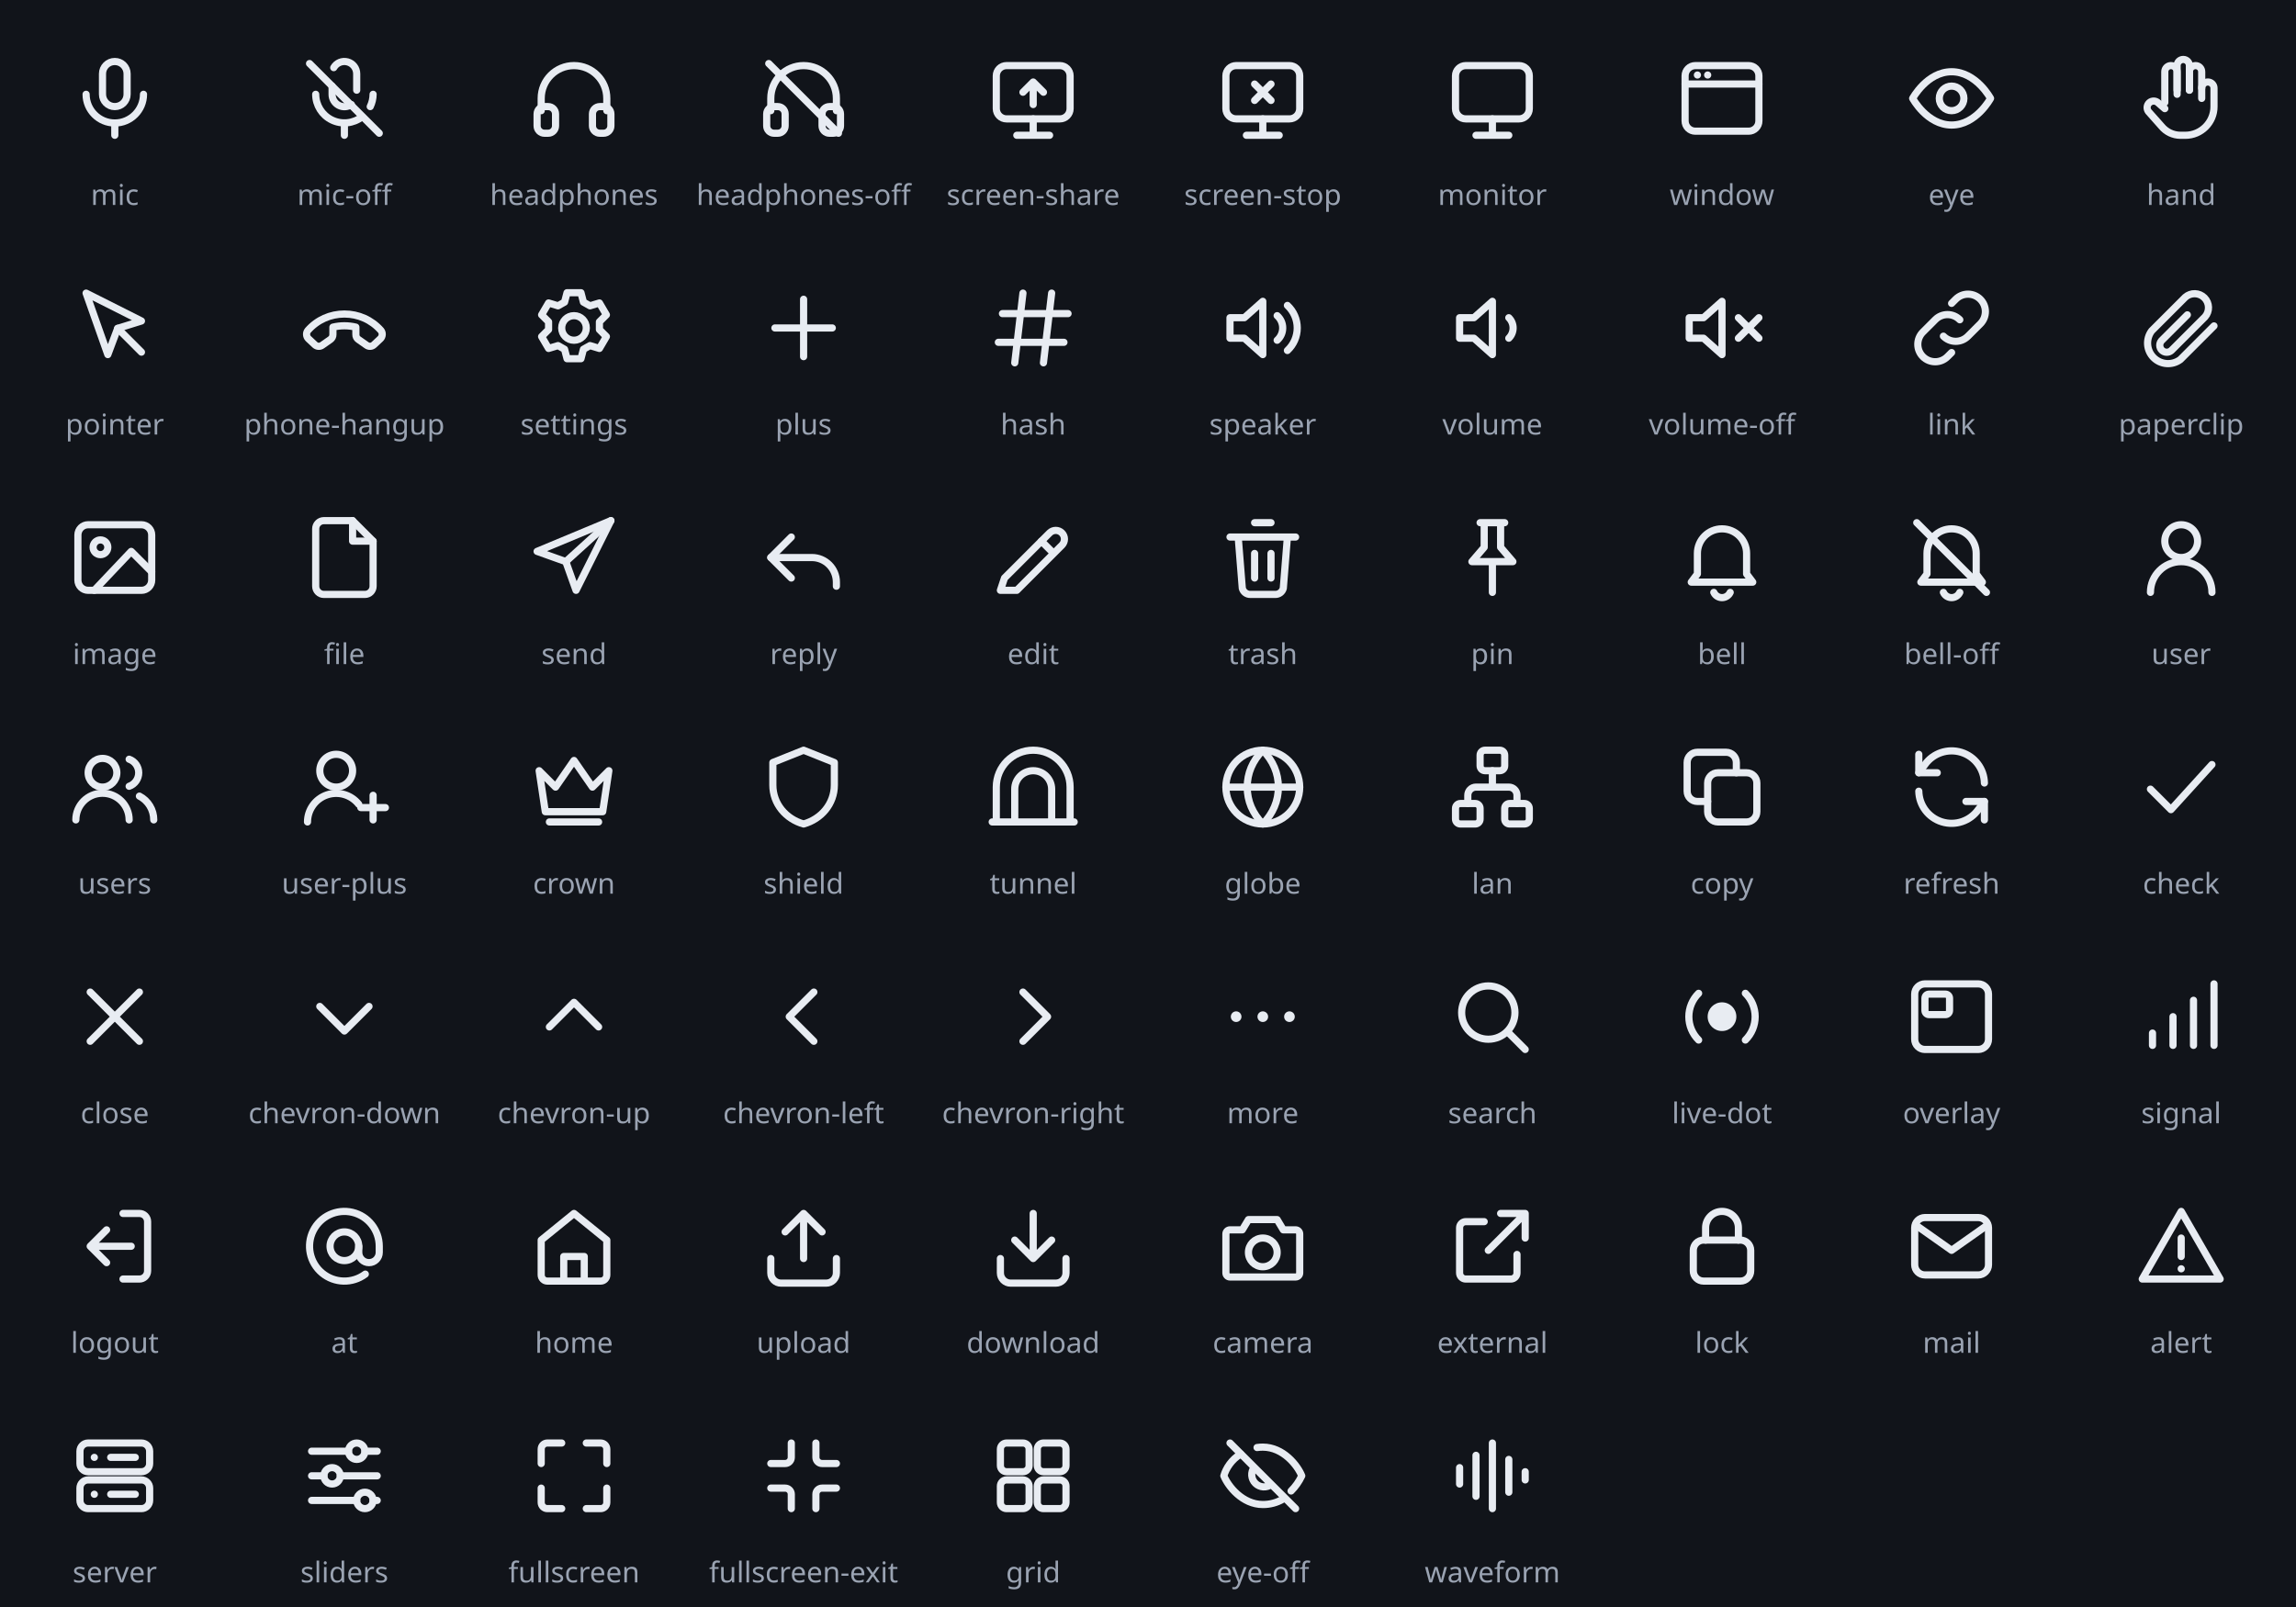
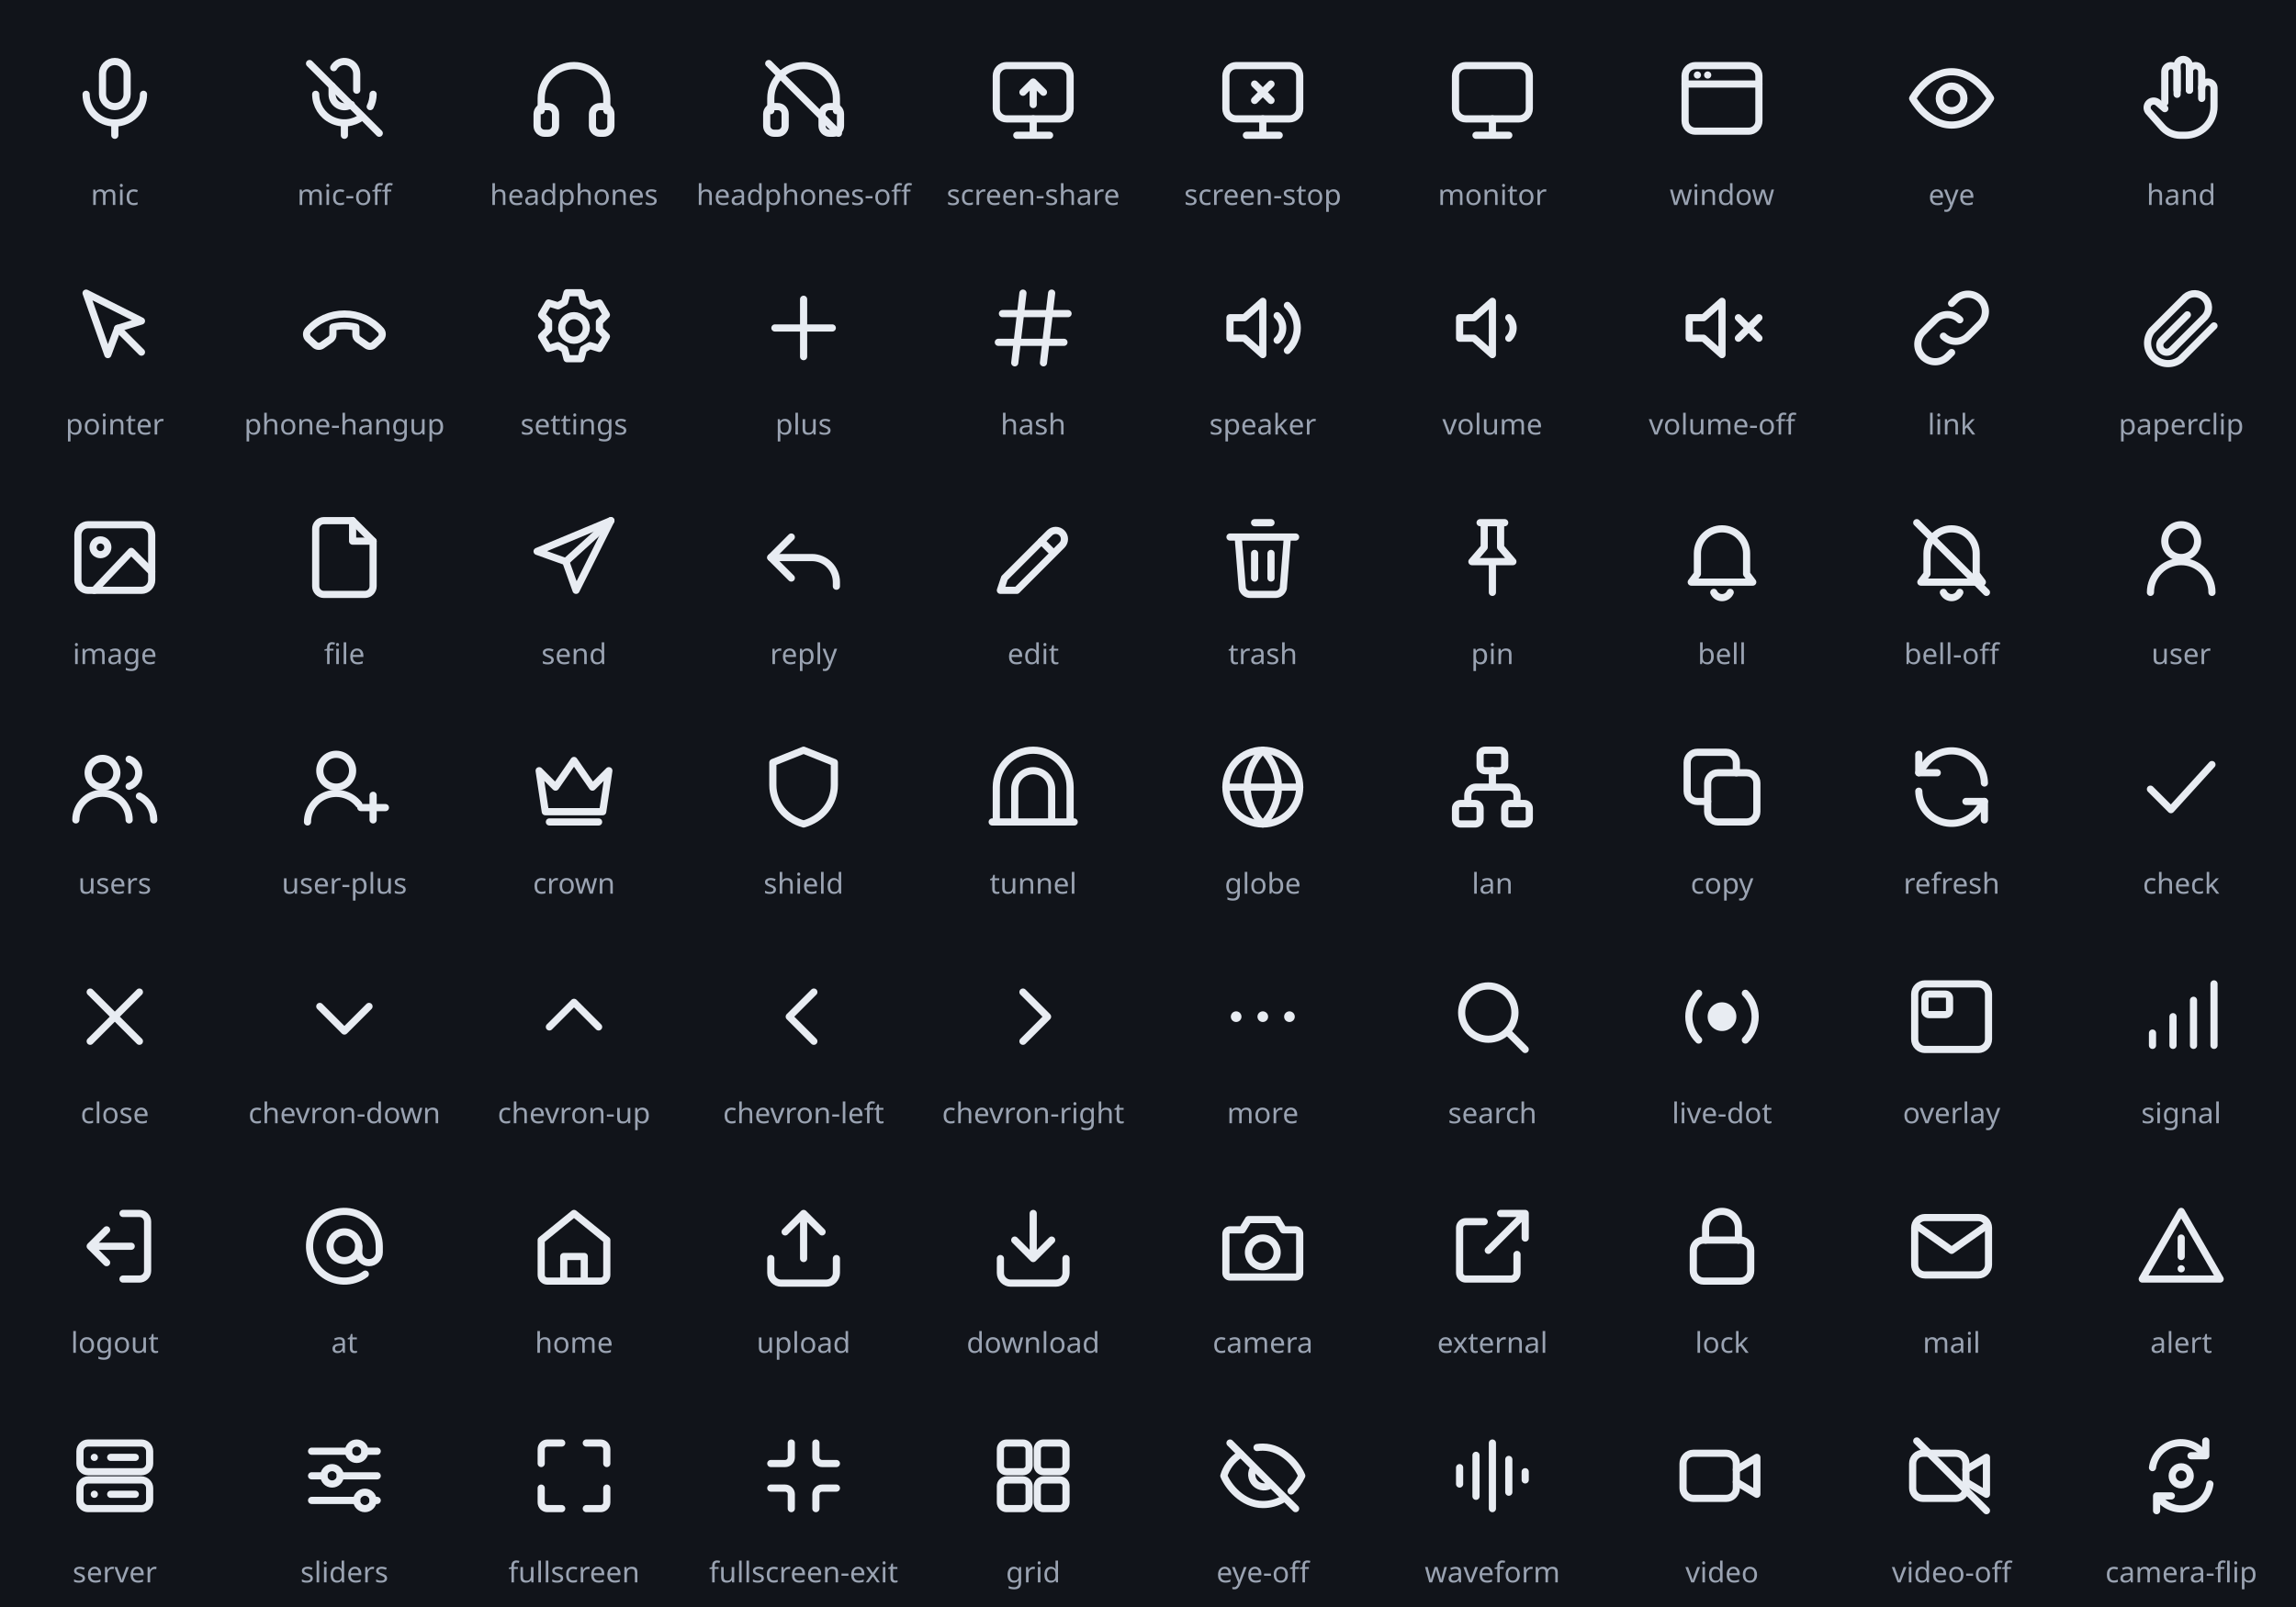
<svg xmlns="http://www.w3.org/2000/svg" width="560" height="392">
  <rect width="100%" height="100%" fill="#11141A" />
  <g transform="translate(16 12)" stroke="#E8ECF2" fill="none" stroke-width="1.75" stroke-linecap="round" stroke-linejoin="round" color="#E8ECF2">
    <rect x="9" y="3" width="6" height="11" rx="3" />
    <path d="M5 11a7 7 0 0 0 14 0" />
    <path d="M12 18v3" />
  </g>
  <text x="28" y="50" font-size="7" fill="#9AA3B2" text-anchor="middle" font-family="Segoe UI">mic</text>
  <g transform="translate(72 12)" stroke="#E8ECF2" fill="none" stroke-width="1.75" stroke-linecap="round" stroke-linejoin="round" color="#E8ECF2">
    <path d="M15 10V6a3 3 0 0 0-5.6-1.5" />
    <path d="M9 9v2a3 3 0 0 0 4.7 2.5" />
    <path d="M5 11a7 7 0 0 0 11.3 5.5M19 11a7 7 0 0 1-.7 3" />
    <path d="M12 18v3" />
    <path d="M3.5 3.5l17 17" />
  </g>
  <text x="84" y="50" font-size="7" fill="#9AA3B2" text-anchor="middle" font-family="Segoe UI">mic-off</text>
  <g transform="translate(128 12)" stroke="#E8ECF2" fill="none" stroke-width="1.75" stroke-linecap="round" stroke-linejoin="round" color="#E8ECF2">
    <path d="M4 15v-3a8 8 0 0 1 16 0v3" />
    <rect x="3" y="14" width="4.5" height="6.5" rx="1.8" />
    <rect x="16.5" y="14" width="4.5" height="6.5" rx="1.8" />
  </g>
  <text x="140" y="50" font-size="7" fill="#9AA3B2" text-anchor="middle" font-family="Segoe UI">headphones</text>
  <g transform="translate(184 12)" stroke="#E8ECF2" fill="none" stroke-width="1.75" stroke-linecap="round" stroke-linejoin="round" color="#E8ECF2">
    <path d="M4 15v-3a8 8 0 0 1 16 0v3" />
    <rect x="3" y="14" width="4.5" height="6.5" rx="1.8" />
    <rect x="16.5" y="14" width="4.5" height="6.5" rx="1.8" />
    <path d="M3.5 3.5l17 17" />
  </g>
  <text x="196" y="50" font-size="7" fill="#9AA3B2" text-anchor="middle" font-family="Segoe UI">headphones-off</text>
  <g transform="translate(240 12)" stroke="#E8ECF2" fill="none" stroke-width="1.75" stroke-linecap="round" stroke-linejoin="round" color="#E8ECF2">
    <rect x="3" y="4" width="18" height="13" rx="2.5" />
    <path d="M8 21h8M12 17v4" />
    <path d="M12 13.5V8M9.5 10.5L12 8l2.5 2.5" />
  </g>
  <text x="252" y="50" font-size="7" fill="#9AA3B2" text-anchor="middle" font-family="Segoe UI">screen-share</text>
  <g transform="translate(296 12)" stroke="#E8ECF2" fill="none" stroke-width="1.75" stroke-linecap="round" stroke-linejoin="round" color="#E8ECF2">
    <rect x="3" y="4" width="18" height="13" rx="2.5" />
    <path d="M8 21h8M12 17v4" />
    <path d="M10 8.5l4 4M14 8.5l-4 4" />
  </g>
  <text x="308" y="50" font-size="7" fill="#9AA3B2" text-anchor="middle" font-family="Segoe UI">screen-stop</text>
  <g transform="translate(352 12)" stroke="#E8ECF2" fill="none" stroke-width="1.75" stroke-linecap="round" stroke-linejoin="round" color="#E8ECF2">
    <rect x="3" y="4" width="18" height="13" rx="2.5" />
    <path d="M8 21h8M12 17v4" />
  </g>
  <text x="364" y="50" font-size="7" fill="#9AA3B2" text-anchor="middle" font-family="Segoe UI">monitor</text>
  <g transform="translate(408 12)" stroke="#E8ECF2" fill="none" stroke-width="1.75" stroke-linecap="round" stroke-linejoin="round" color="#E8ECF2">
    <rect x="3" y="4" width="18" height="16" rx="2.5" />
    <path d="M3 8.5h18" />
    <path d="M6 6.3h.01M8.5 6.3h.01" />
  </g>
  <text x="420" y="50" font-size="7" fill="#9AA3B2" text-anchor="middle" font-family="Segoe UI">window</text>
  <g transform="translate(464 12)" stroke="#E8ECF2" fill="none" stroke-width="1.75" stroke-linecap="round" stroke-linejoin="round" color="#E8ECF2">
    <path d="M2.5 12S6 5.5 12 5.5 21.5 12 21.5 12 18 18.5 12 18.5 2.5 12 2.5 12z" />
    <circle cx="12" cy="12" r="3" />
  </g>
  <text x="476" y="50" font-size="7" fill="#9AA3B2" text-anchor="middle" font-family="Segoe UI">eye</text>
  <g transform="translate(520 12)" stroke="#E8ECF2" fill="none" stroke-width="1.75" stroke-linecap="round" stroke-linejoin="round" color="#E8ECF2">
    <path d="M8 13V5.5a1.5 1.5 0 0 1 3 0V11" />
    <path d="M11 10V4a1.5 1.5 0 0 1 3 0v6" />
    <path d="M14 10V5.5a1.5 1.5 0 0 1 3 0V12" />
    <path d="M17 9.5a1.5 1.5 0 0 1 3 0V14a7 7 0 0 1-7 7h-1.2a6 6 0 0 1-4.6-2.2L4 15.2a1.6 1.6 0 0 1 2.4-2.1L8 14.5" />
  </g>
  <text x="532" y="50" font-size="7" fill="#9AA3B2" text-anchor="middle" font-family="Segoe UI">hand</text>
  <g transform="translate(16 68)" stroke="#E8ECF2" fill="none" stroke-width="1.75" stroke-linecap="round" stroke-linejoin="round" color="#E8ECF2">
    <path d="M5 3.5l13.5 6.8-5.8 1.8-2.4 6.4z" />
    <path d="M12.7 12.1l5.8 5.8" />
  </g>
  <text x="28" y="106" font-size="7" fill="#9AA3B2" text-anchor="middle" font-family="Segoe UI">pointer</text>
  <g transform="translate(72 68)" stroke="#E8ECF2" fill="none" stroke-width="1.75" stroke-linecap="round" stroke-linejoin="round" color="#E8ECF2">
    <path d="M3.2 14.6c-.5-.5-.6-1.4-.1-2C5.4 10 8.6 8.6 12 8.6s6.6 1.4 8.9 4c.5.6.4 1.5-.1 2l-1.6 1.5a1.4 1.4 0 0 1-1.8.1l-2-1.4a1.4 1.4 0 0 1-.6-1.2v-1.8a12 12 0 0 0-5.6 0v1.8c0 .5-.2.9-.6 1.2l-2 1.4a1.4 1.4 0 0 1-1.8-.1z" />
  </g>
  <text x="84" y="106" font-size="7" fill="#9AA3B2" text-anchor="middle" font-family="Segoe UI">phone-hangup</text>
  <g transform="translate(128 68)" stroke="#E8ECF2" fill="none" stroke-width="1.75" stroke-linecap="round" stroke-linejoin="round" color="#E8ECF2">
    <circle cx="12" cy="12" r="3" />
    <path d="M10.3 3.4h3.4l.6 2.3 1.6.9 2.3-.7 1.7 2.9-1.7 1.7v1.9l1.7 1.7-1.7 2.9-2.3-.7-1.6.9-.6 2.3h-3.4l-.6-2.3-1.6-.9-2.3.7-1.7-2.9 1.7-1.7v-1.9L4.1 8.8l1.7-2.9 2.3.7 1.6-.9z" />
  </g>
  <text x="140" y="106" font-size="7" fill="#9AA3B2" text-anchor="middle" font-family="Segoe UI">settings</text>
  <g transform="translate(184 68)" stroke="#E8ECF2" fill="none" stroke-width="1.75" stroke-linecap="round" stroke-linejoin="round" color="#E8ECF2">
    <path d="M12 5v14M5 12h14" />
  </g>
  <text x="196" y="106" font-size="7" fill="#9AA3B2" text-anchor="middle" font-family="Segoe UI">plus</text>
  <g transform="translate(240 68)" stroke="#E8ECF2" fill="none" stroke-width="1.75" stroke-linecap="round" stroke-linejoin="round" color="#E8ECF2">
    <path d="M9.5 3.5l-2 17M16.5 3.5l-2 17M4.5 8.5h16M3.5 15.5h16" />
  </g>
  <text x="252" y="106" font-size="7" fill="#9AA3B2" text-anchor="middle" font-family="Segoe UI">hash</text>
  <g transform="translate(296 68)" stroke="#E8ECF2" fill="none" stroke-width="1.75" stroke-linecap="round" stroke-linejoin="round" color="#E8ECF2">
    <path d="M4 9.5h3.5L12 5.5v13l-4.5-4H4z" />
    <path d="M15.5 9a4 4 0 0 1 0 6M18 6.5a7.5 7.5 0 0 1 0 11" />
  </g>
  <text x="308" y="106" font-size="7" fill="#9AA3B2" text-anchor="middle" font-family="Segoe UI">speaker</text>
  <g transform="translate(352 68)" stroke="#E8ECF2" fill="none" stroke-width="1.75" stroke-linecap="round" stroke-linejoin="round" color="#E8ECF2">
    <path d="M4 9.5h3.5L12 5.5v13l-4.5-4H4z" />
    <path d="M16 9.5a3.5 3.5 0 0 1 0 5" />
  </g>
  <text x="364" y="106" font-size="7" fill="#9AA3B2" text-anchor="middle" font-family="Segoe UI">volume</text>
  <g transform="translate(408 68)" stroke="#E8ECF2" fill="none" stroke-width="1.75" stroke-linecap="round" stroke-linejoin="round" color="#E8ECF2">
    <path d="M4 9.5h3.5L12 5.5v13l-4.5-4H4z" />
    <path d="M16 9.5l5 5M21 9.5l-5 5" />
  </g>
  <text x="420" y="106" font-size="7" fill="#9AA3B2" text-anchor="middle" font-family="Segoe UI">volume-off</text>
  <g transform="translate(464 68)" stroke="#E8ECF2" fill="none" stroke-width="1.75" stroke-linecap="round" stroke-linejoin="round" color="#E8ECF2">
    <path d="M10 14a4.2 4.2 0 0 0 6 0l3-3a4.2 4.2 0 0 0-6-6l-1 1" />
    <path d="M14 10a4.2 4.2 0 0 0-6 0l-3 3a4.2 4.2 0 0 0 6 6l1-1" />
  </g>
  <text x="476" y="106" font-size="7" fill="#9AA3B2" text-anchor="middle" font-family="Segoe UI">link</text>
  <g transform="translate(520 68)" stroke="#E8ECF2" fill="none" stroke-width="1.75" stroke-linecap="round" stroke-linejoin="round" color="#E8ECF2">
    <path d="M20 11.5l-8.2 8.2a5 5 0 0 1-7-7L13 4.5a3.4 3.4 0 0 1 4.8 4.8l-8.2 8.2a1.7 1.7 0 0 1-2.4-2.4l6.3-6.3" />
  </g>
  <text x="532" y="106" font-size="7" fill="#9AA3B2" text-anchor="middle" font-family="Segoe UI">paperclip</text>
  <g transform="translate(16 124)" stroke="#E8ECF2" fill="none" stroke-width="1.75" stroke-linecap="round" stroke-linejoin="round" color="#E8ECF2">
    <rect x="3" y="4" width="18" height="16" rx="2.5" />
    <circle cx="8.5" cy="9.5" r="1.8" />
    <path d="M21 15.5l-5-5-9 9.5" />
  </g>
  <text x="28" y="162" font-size="7" fill="#9AA3B2" text-anchor="middle" font-family="Segoe UI">image</text>
  <g transform="translate(72 124)" stroke="#E8ECF2" fill="none" stroke-width="1.75" stroke-linecap="round" stroke-linejoin="round" color="#E8ECF2">
    <path d="M14 3H7a2 2 0 0 0-2 2v14a2 2 0 0 0 2 2h10a2 2 0 0 0 2-2V8z" />
    <path d="M14 3v5h5" />
  </g>
  <text x="84" y="162" font-size="7" fill="#9AA3B2" text-anchor="middle" font-family="Segoe UI">file</text>
  <g transform="translate(128 124)" stroke="#E8ECF2" fill="none" stroke-width="1.75" stroke-linecap="round" stroke-linejoin="round" color="#E8ECF2">
    <path d="M21 3L3 10.5l7 2.5 2.5 7z" />
    <path d="M21 3L10 13" />
  </g>
  <text x="140" y="162" font-size="7" fill="#9AA3B2" text-anchor="middle" font-family="Segoe UI">send</text>
  <g transform="translate(184 124)" stroke="#E8ECF2" fill="none" stroke-width="1.75" stroke-linecap="round" stroke-linejoin="round" color="#E8ECF2">
    <path d="M9 7l-5 5 5 5" />
    <path d="M4 12h10a6 6 0 0 1 6 6v1" />
  </g>
  <text x="196" y="162" font-size="7" fill="#9AA3B2" text-anchor="middle" font-family="Segoe UI">reply</text>
  <g transform="translate(240 124)" stroke="#E8ECF2" fill="none" stroke-width="1.75" stroke-linecap="round" stroke-linejoin="round" color="#E8ECF2">
    <path d="M4 20h4L19 9a2.1 2.1 0 0 0-3-3L5 17z" />
    <path d="M14 8l2.8 2.8" />
  </g>
  <text x="252" y="162" font-size="7" fill="#9AA3B2" text-anchor="middle" font-family="Segoe UI">edit</text>
  <g transform="translate(296 124)" stroke="#E8ECF2" fill="none" stroke-width="1.75" stroke-linecap="round" stroke-linejoin="round" color="#E8ECF2">
    <path d="M4 7h16M10 3.5h4M6 7l1 12.5a2 2 0 0 0 2 1.5h6a2 2 0 0 0 2-1.5L18 7" />
    <path d="M10 11v6M14 11v6" />
  </g>
  <text x="308" y="162" font-size="7" fill="#9AA3B2" text-anchor="middle" font-family="Segoe UI">trash</text>
  <g transform="translate(352 124)" stroke="#E8ECF2" fill="none" stroke-width="1.75" stroke-linecap="round" stroke-linejoin="round" color="#E8ECF2">
    <path d="M9 3.5h6M10 3.5v6L7 13h10l-3-3.5v-6M12 13v7.5" />
  </g>
  <text x="364" y="162" font-size="7" fill="#9AA3B2" text-anchor="middle" font-family="Segoe UI">pin</text>
  <g transform="translate(408 124)" stroke="#E8ECF2" fill="none" stroke-width="1.75" stroke-linecap="round" stroke-linejoin="round" color="#E8ECF2">
    <path d="M6 16v-5a6 6 0 0 1 12 0v5l1.5 2h-15z" />
    <path d="M10 20.5a2.2 2.2 0 0 0 4 0" />
  </g>
  <text x="420" y="162" font-size="7" fill="#9AA3B2" text-anchor="middle" font-family="Segoe UI">bell</text>
  <g transform="translate(464 124)" stroke="#E8ECF2" fill="none" stroke-width="1.75" stroke-linecap="round" stroke-linejoin="round" color="#E8ECF2">
    <path d="M6 16v-5a6 6 0 0 1 12 0v5l1.5 2h-15z" />
    <path d="M10 20.5a2.2 2.2 0 0 0 4 0" />
    <path d="M3.5 3.5l17 17" />
  </g>
  <text x="476" y="162" font-size="7" fill="#9AA3B2" text-anchor="middle" font-family="Segoe UI">bell-off</text>
  <g transform="translate(520 124)" stroke="#E8ECF2" fill="none" stroke-width="1.75" stroke-linecap="round" stroke-linejoin="round" color="#E8ECF2">
    <circle cx="12" cy="8" r="4" />
    <path d="M4.5 20.5a7.5 7.5 0 0 1 15 0" />
  </g>
  <text x="532" y="162" font-size="7" fill="#9AA3B2" text-anchor="middle" font-family="Segoe UI">user</text>
  <g transform="translate(16 180)" stroke="#E8ECF2" fill="none" stroke-width="1.75" stroke-linecap="round" stroke-linejoin="round" color="#E8ECF2">
    <circle cx="9" cy="8.5" r="3.5" />
    <path d="M2.5 20a6.5 6.5 0 0 1 13 0" />
    <path d="M15.5 5.2a3.5 3.5 0 0 1 0 6.6M18 14.2a6.5 6.5 0 0 1 3.5 5.8" />
  </g>
  <text x="28" y="218" font-size="7" fill="#9AA3B2" text-anchor="middle" font-family="Segoe UI">users</text>
  <g transform="translate(72 180)" stroke="#E8ECF2" fill="none" stroke-width="1.75" stroke-linecap="round" stroke-linejoin="round" color="#E8ECF2">
    <circle cx="10" cy="8" r="4" />
    <path d="M3 20.5a7 7 0 0 1 12.5-4.3" />
    <path d="M19 14v6M16 17h6" />
  </g>
  <text x="84" y="218" font-size="7" fill="#9AA3B2" text-anchor="middle" font-family="Segoe UI">user-plus</text>
  <g transform="translate(128 180)" stroke="#E8ECF2" fill="none" stroke-width="1.75" stroke-linecap="round" stroke-linejoin="round" color="#E8ECF2">
    <path d="M3.5 8l4 4L12 5.5l4.5 6.5 4-4-1.5 10h-14z" />
    <path d="M6 20.5h12" />
  </g>
  <text x="140" y="218" font-size="7" fill="#9AA3B2" text-anchor="middle" font-family="Segoe UI">crown</text>
  <g transform="translate(184 180)" stroke="#E8ECF2" fill="none" stroke-width="1.75" stroke-linecap="round" stroke-linejoin="round" color="#E8ECF2">
    <path d="M12 3l7.5 3v5.5c0 4.6-3.2 8.3-7.5 9.5-4.3-1.2-7.5-4.9-7.5-9.5V6z" />
  </g>
  <text x="196" y="218" font-size="7" fill="#9AA3B2" text-anchor="middle" font-family="Segoe UI">shield</text>
  <g transform="translate(240 180)" stroke="#E8ECF2" fill="none" stroke-width="1.75" stroke-linecap="round" stroke-linejoin="round" color="#E8ECF2">
    <path d="M3 20.5V12a9 9 0 0 1 18 0v8.5" />
    <path d="M7.5 20.5v-8a4.5 4.5 0 0 1 9 0v8" />
    <path d="M2 20.5h20" />
  </g>
  <text x="252" y="218" font-size="7" fill="#9AA3B2" text-anchor="middle" font-family="Segoe UI">tunnel</text>
  <g transform="translate(296 180)" stroke="#E8ECF2" fill="none" stroke-width="1.75" stroke-linecap="round" stroke-linejoin="round" color="#E8ECF2">
    <circle cx="12" cy="12" r="9" />
    <path d="M3 12h18M12 3c2.5 2.6 3.8 5.6 3.8 9s-1.3 6.4-3.8 9c-2.5-2.6-3.8-5.6-3.8-9S9.5 5.6 12 3z" />
  </g>
  <text x="308" y="218" font-size="7" fill="#9AA3B2" text-anchor="middle" font-family="Segoe UI">globe</text>
  <g transform="translate(352 180)" stroke="#E8ECF2" fill="none" stroke-width="1.75" stroke-linecap="round" stroke-linejoin="round" color="#E8ECF2">
    <rect x="9" y="3" width="6" height="5" rx="1.2" />
    <rect x="3" y="16" width="6" height="5" rx="1.2" />
    <rect x="15" y="16" width="6" height="5" rx="1.2" />
    <path d="M12 8v4M6 16v-2a2 2 0 0 1 2-2h8a2 2 0 0 1 2 2v2" />
  </g>
  <text x="364" y="218" font-size="7" fill="#9AA3B2" text-anchor="middle" font-family="Segoe UI">lan</text>
  <g transform="translate(408 180)" stroke="#E8ECF2" fill="none" stroke-width="1.75" stroke-linecap="round" stroke-linejoin="round" color="#E8ECF2">
    <rect x="8.5" y="8.5" width="12" height="12" rx="2.5" />
    <path d="M15.5 8.5V6A2.5 2.5 0 0 0 13 3.5H6A2.5 2.5 0 0 0 3.5 6v7A2.5 2.5 0 0 0 6 15.5h2.5" />
  </g>
  <text x="420" y="218" font-size="7" fill="#9AA3B2" text-anchor="middle" font-family="Segoe UI">copy</text>
  <g transform="translate(464 180)" stroke="#E8ECF2" fill="none" stroke-width="1.75" stroke-linecap="round" stroke-linejoin="round" color="#E8ECF2">
    <path d="M20 11a8 8 0 0 0-14.5-4.5L4 8.5" />
    <path d="M4 4v4.5h4.5" />
    <path d="M4 13a8 8 0 0 0 14.5 4.5l1.5-2" />
    <path d="M20 20v-4.5h-4.5" />
  </g>
  <text x="476" y="218" font-size="7" fill="#9AA3B2" text-anchor="middle" font-family="Segoe UI">refresh</text>
  <g transform="translate(520 180)" stroke="#E8ECF2" fill="none" stroke-width="1.75" stroke-linecap="round" stroke-linejoin="round" color="#E8ECF2">
    <path d="M4.5 12.5l5 5 10-11" />
  </g>
  <text x="532" y="218" font-size="7" fill="#9AA3B2" text-anchor="middle" font-family="Segoe UI">check</text>
  <g transform="translate(16 236)" stroke="#E8ECF2" fill="none" stroke-width="1.75" stroke-linecap="round" stroke-linejoin="round" color="#E8ECF2">
    <path d="M6 6l12 12M18 6L6 18" />
  </g>
  <text x="28" y="274" font-size="7" fill="#9AA3B2" text-anchor="middle" font-family="Segoe UI">close</text>
  <g transform="translate(72 236)" stroke="#E8ECF2" fill="none" stroke-width="1.75" stroke-linecap="round" stroke-linejoin="round" color="#E8ECF2">
    <path d="M6 9.5l6 6 6-6" />
  </g>
  <text x="84" y="274" font-size="7" fill="#9AA3B2" text-anchor="middle" font-family="Segoe UI">chevron-down</text>
  <g transform="translate(128 236)" stroke="#E8ECF2" fill="none" stroke-width="1.75" stroke-linecap="round" stroke-linejoin="round" color="#E8ECF2">
    <path d="M6 14.5l6-6 6 6" />
  </g>
  <text x="140" y="274" font-size="7" fill="#9AA3B2" text-anchor="middle" font-family="Segoe UI">chevron-up</text>
  <g transform="translate(184 236)" stroke="#E8ECF2" fill="none" stroke-width="1.75" stroke-linecap="round" stroke-linejoin="round" color="#E8ECF2">
    <path d="M14.5 6l-6 6 6 6" />
  </g>
  <text x="196" y="274" font-size="7" fill="#9AA3B2" text-anchor="middle" font-family="Segoe UI">chevron-left</text>
  <g transform="translate(240 236)" stroke="#E8ECF2" fill="none" stroke-width="1.75" stroke-linecap="round" stroke-linejoin="round" color="#E8ECF2">
    <path d="M9.5 6l6 6-6 6" />
  </g>
  <text x="252" y="274" font-size="7" fill="#9AA3B2" text-anchor="middle" font-family="Segoe UI">chevron-right</text>
  <g transform="translate(296 236)" stroke="#E8ECF2" fill="none" stroke-width="1.75" stroke-linecap="round" stroke-linejoin="round" color="#E8ECF2">
    <circle cx="5.5" cy="12" r="1.3" fill="currentColor" stroke="none" />
    <circle cx="12" cy="12" r="1.3" fill="currentColor" stroke="none" />
    <circle cx="18.5" cy="12" r="1.3" fill="currentColor" stroke="none" />
  </g>
  <text x="308" y="274" font-size="7" fill="#9AA3B2" text-anchor="middle" font-family="Segoe UI">more</text>
  <g transform="translate(352 236)" stroke="#E8ECF2" fill="none" stroke-width="1.75" stroke-linecap="round" stroke-linejoin="round" color="#E8ECF2">
    <circle cx="11" cy="11" r="6.5" />
    <path d="M20 20l-4.3-4.3" />
  </g>
  <text x="364" y="274" font-size="7" fill="#9AA3B2" text-anchor="middle" font-family="Segoe UI">search</text>
  <g transform="translate(408 236)" stroke="#E8ECF2" fill="none" stroke-width="1.75" stroke-linecap="round" stroke-linejoin="round" color="#E8ECF2">
    <circle cx="12" cy="12" r="3.5" fill="currentColor" stroke="none" />
    <path d="M6.3 6.3a8 8 0 0 0 0 11.4M17.7 6.3a8 8 0 0 1 0 11.4" />
  </g>
  <text x="420" y="274" font-size="7" fill="#9AA3B2" text-anchor="middle" font-family="Segoe UI">live-dot</text>
  <g transform="translate(464 236)" stroke="#E8ECF2" fill="none" stroke-width="1.75" stroke-linecap="round" stroke-linejoin="round" color="#E8ECF2">
    <rect x="3" y="4" width="18" height="16" rx="2.5" />
    <rect x="5.5" y="6.5" width="6" height="5" rx="1" />
  </g>
  <text x="476" y="274" font-size="7" fill="#9AA3B2" text-anchor="middle" font-family="Segoe UI">overlay</text>
  <g transform="translate(520 236)" stroke="#E8ECF2" fill="none" stroke-width="1.75" stroke-linecap="round" stroke-linejoin="round" color="#E8ECF2">
    <path d="M5 19v-3M10 19v-7M15 19V8M20 19V4" />
  </g>
  <text x="532" y="274" font-size="7" fill="#9AA3B2" text-anchor="middle" font-family="Segoe UI">signal</text>
  <g transform="translate(16 292)" stroke="#E8ECF2" fill="none" stroke-width="1.75" stroke-linecap="round" stroke-linejoin="round" color="#E8ECF2">
    <path d="M14 4h4a2 2 0 0 1 2 2v12a2 2 0 0 1-2 2h-4" />
    <path d="M10 16l-4-4 4-4M6 12h10" />
  </g>
  <text x="28" y="330" font-size="7" fill="#9AA3B2" text-anchor="middle" font-family="Segoe UI">logout</text>
  <g transform="translate(72 292)" stroke="#E8ECF2" fill="none" stroke-width="1.75" stroke-linecap="round" stroke-linejoin="round" color="#E8ECF2">
    <circle cx="12" cy="12" r="3.5" />
    <path d="M15.5 12v1.5a2.5 2.5 0 0 0 5 0V12a8.5 8.5 0 1 0-3.4 6.8" />
  </g>
  <text x="84" y="330" font-size="7" fill="#9AA3B2" text-anchor="middle" font-family="Segoe UI">at</text>
  <g transform="translate(128 292)" stroke="#E8ECF2" fill="none" stroke-width="1.75" stroke-linecap="round" stroke-linejoin="round" color="#E8ECF2">
    <path d="M4 10.5L12 4l8 6.5V19a1.5 1.5 0 0 1-1.5 1.5h-13A1.5 1.5 0 0 1 4 19z" />
    <path d="M9.5 20.5v-6h5v6" />
  </g>
  <text x="140" y="330" font-size="7" fill="#9AA3B2" text-anchor="middle" font-family="Segoe UI">home</text>
  <g transform="translate(184 292)" stroke="#E8ECF2" fill="none" stroke-width="1.75" stroke-linecap="round" stroke-linejoin="round" color="#E8ECF2">
    <path d="M12 15V4M7.5 8.5L12 4l4.5 4.5" />
    <path d="M4 15v3.5A2.5 2.5 0 0 0 6.5 21h11a2.5 2.5 0 0 0 2.5-2.5V15" />
  </g>
  <text x="196" y="330" font-size="7" fill="#9AA3B2" text-anchor="middle" font-family="Segoe UI">upload</text>
  <g transform="translate(240 292)" stroke="#E8ECF2" fill="none" stroke-width="1.75" stroke-linecap="round" stroke-linejoin="round" color="#E8ECF2">
    <path d="M12 4v11M7.5 10.5L12 15l4.5-4.5" />
    <path d="M4 15v3.5A2.5 2.5 0 0 0 6.5 21h11a2.5 2.5 0 0 0 2.5-2.5V15" />
  </g>
  <text x="252" y="330" font-size="7" fill="#9AA3B2" text-anchor="middle" font-family="Segoe UI">download</text>
  <g transform="translate(296 292)" stroke="#E8ECF2" fill="none" stroke-width="1.75" stroke-linecap="round" stroke-linejoin="round" color="#E8ECF2">
    <path d="M4 8h3l1.5-2.5h7L17 8h3a1 1 0 0 1 1 1v9.5a1 1 0 0 1-1 1H4a1 1 0 0 1-1-1V9a1 1 0 0 1 1-1z" />
    <circle cx="12" cy="13.5" r="3.5" />
  </g>
  <text x="308" y="330" font-size="7" fill="#9AA3B2" text-anchor="middle" font-family="Segoe UI">camera</text>
  <g transform="translate(352 292)" stroke="#E8ECF2" fill="none" stroke-width="1.75" stroke-linecap="round" stroke-linejoin="round" color="#E8ECF2">
    <path d="M14 4h6v6M20 4l-9 9" />
    <path d="M18 14v4.5a1.5 1.5 0 0 1-1.5 1.5h-11A1.5 1.5 0 0 1 4 18.5v-11A1.5 1.5 0 0 1 5.5 6H10" />
  </g>
  <text x="364" y="330" font-size="7" fill="#9AA3B2" text-anchor="middle" font-family="Segoe UI">external</text>
  <g transform="translate(408 292)" stroke="#E8ECF2" fill="none" stroke-width="1.75" stroke-linecap="round" stroke-linejoin="round" color="#E8ECF2">
    <rect x="5" y="10.5" width="14" height="10" rx="2.5" />
    <path d="M8 10.5v-3a4 4 0 0 1 8 0v3" />
  </g>
  <text x="420" y="330" font-size="7" fill="#9AA3B2" text-anchor="middle" font-family="Segoe UI">lock</text>
  <g transform="translate(464 292)" stroke="#E8ECF2" fill="none" stroke-width="1.75" stroke-linecap="round" stroke-linejoin="round" color="#E8ECF2">
    <rect x="3" y="5" width="18" height="14" rx="2.5" />
    <path d="M3.5 7l8.5 6 8.5-6" />
  </g>
  <text x="476" y="330" font-size="7" fill="#9AA3B2" text-anchor="middle" font-family="Segoe UI">mail</text>
  <g transform="translate(520 292)" stroke="#E8ECF2" fill="none" stroke-width="1.75" stroke-linecap="round" stroke-linejoin="round" color="#E8ECF2">
    <path d="M12 3.5L2.5 20h19z" />
    <path d="M12 10v4.5M12 17.5h.01" />
  </g>
  <text x="532" y="330" font-size="7" fill="#9AA3B2" text-anchor="middle" font-family="Segoe UI">alert</text>
  <g transform="translate(16 348)" stroke="#E8ECF2" fill="none" stroke-width="1.75" stroke-linecap="round" stroke-linejoin="round" color="#E8ECF2">
    <rect x="3.5" y="4" width="17" height="7" rx="2" />
    <rect x="3.5" y="13" width="17" height="7" rx="2" />
    <path d="M7 7.5h.01M7 16.5h.01M11 7.5h6M11 16.5h6" />
  </g>
  <text x="28" y="386" font-size="7" fill="#9AA3B2" text-anchor="middle" font-family="Segoe UI">server</text>
  <g transform="translate(72 348)" stroke="#E8ECF2" fill="none" stroke-width="1.75" stroke-linecap="round" stroke-linejoin="round" color="#E8ECF2">
    <path d="M4 6h9M17 6h3M4 12h3M11 12h9M4 18h11M19 18h1" />
    <circle cx="15" cy="6" r="2" />
    <circle cx="9" cy="12" r="2" />
    <circle cx="17" cy="18" r="2" />
  </g>
  <text x="84" y="386" font-size="7" fill="#9AA3B2" text-anchor="middle" font-family="Segoe UI">sliders</text>
  <g transform="translate(128 348)" stroke="#E8ECF2" fill="none" stroke-width="1.75" stroke-linecap="round" stroke-linejoin="round" color="#E8ECF2">
    <path d="M4 9V5.5A1.5 1.5 0 0 1 5.5 4H9M15 4h3.5A1.5 1.5 0 0 1 20 5.5V9M20 15v3.5a1.5 1.5 0 0 1-1.5 1.5H15M9 20H5.5A1.5 1.5 0 0 1 4 18.5V15" />
  </g>
  <text x="140" y="386" font-size="7" fill="#9AA3B2" text-anchor="middle" font-family="Segoe UI">fullscreen</text>
  <g transform="translate(184 348)" stroke="#E8ECF2" fill="none" stroke-width="1.75" stroke-linecap="round" stroke-linejoin="round" color="#E8ECF2">
    <path d="M9 4v3.5A1.5 1.5 0 0 1 7.5 9H4M20 9h-3.5A1.5 1.5 0 0 1 15 7.5V4M15 20v-3.5a1.5 1.5 0 0 1 1.5-1.5H20M4 15h3.5A1.5 1.5 0 0 1 9 16.5V20" />
  </g>
  <text x="196" y="386" font-size="7" fill="#9AA3B2" text-anchor="middle" font-family="Segoe UI">fullscreen-exit</text>
  <g transform="translate(240 348)" stroke="#E8ECF2" fill="none" stroke-width="1.75" stroke-linecap="round" stroke-linejoin="round" color="#E8ECF2">
    <rect x="4" y="4" width="7" height="7" rx="1.5" />
    <rect x="13" y="4" width="7" height="7" rx="1.5" />
    <rect x="4" y="13" width="7" height="7" rx="1.5" />
    <rect x="13" y="13" width="7" height="7" rx="1.5" />
  </g>
  <text x="252" y="386" font-size="7" fill="#9AA3B2" text-anchor="middle" font-family="Segoe UI">grid</text>
  <g transform="translate(296 348)" stroke="#E8ECF2" fill="none" stroke-width="1.75" stroke-linecap="round" stroke-linejoin="round" color="#E8ECF2">
    <path d="M10.6 5.1A9.7 9.7 0 0 1 12 5c5 0 8.5 4.5 9.5 7a13 13 0 0 1-2.6 3.7M6.6 6.7C4.4 8 3 10.2 2.5 12c1 2.5 4.5 7 9.5 7a9.6 9.6 0 0 0 4.9-1.3" />
    <path d="M9.9 9.9a3 3 0 0 0 4.2 4.2M4 4l16 16" />
  </g>
  <text x="308" y="386" font-size="7" fill="#9AA3B2" text-anchor="middle" font-family="Segoe UI">eye-off</text>
  <g transform="translate(352 348)" stroke="#E8ECF2" fill="none" stroke-width="1.75" stroke-linecap="round" stroke-linejoin="round" color="#E8ECF2">
    <path d="M4 10v4M8 7v10M12 4v16M16 8v8M20 11v2" />
  </g>
  <text x="364" y="386" font-size="7" fill="#9AA3B2" text-anchor="middle" font-family="Segoe UI">waveform</text>
+   <g transform="translate(408 348)" stroke="#E8ECF2" fill="none" stroke-width="1.75" stroke-linecap="round" stroke-linejoin="round" color="#E8ECF2">
+     <rect x="2.5" y="6.5" width="13" height="11" rx="2.5" />
+     <path d="M15.5 10.5l5-3v9l-5-3" />
+   </g>
+   <text x="420" y="386" font-size="7" fill="#9AA3B2" text-anchor="middle" font-family="Segoe UI">video</text>
+   <g transform="translate(464 348)" stroke="#E8ECF2" fill="none" stroke-width="1.75" stroke-linecap="round" stroke-linejoin="round" color="#E8ECF2">
+     <rect x="2.5" y="6.5" width="13" height="11" rx="2.5" />
+     <path d="M15.5 10.5l5-3v9l-5-3" />
+     <path d="M3.5 3.5l17 17" />
+   </g>
+   <text x="476" y="386" font-size="7" fill="#9AA3B2" text-anchor="middle" font-family="Segoe UI">video-off</text>
+   <g transform="translate(520 348)" stroke="#E8ECF2" fill="none" stroke-width="1.75" stroke-linecap="round" stroke-linejoin="round" color="#E8ECF2">
+     <path d="M5 10a7 7 0 0 1 12.6-3.2M19 14a7 7 0 0 1-12.6 3.2" />
+     <path d="M18 3.5v3.6h-3.6M6 20.5v-3.6h3.6" />
+     <circle cx="12" cy="12" r="2.2" />
+   </g>
+   <text x="532" y="386" font-size="7" fill="#9AA3B2" text-anchor="middle" font-family="Segoe UI">camera-flip</text>
</svg>
